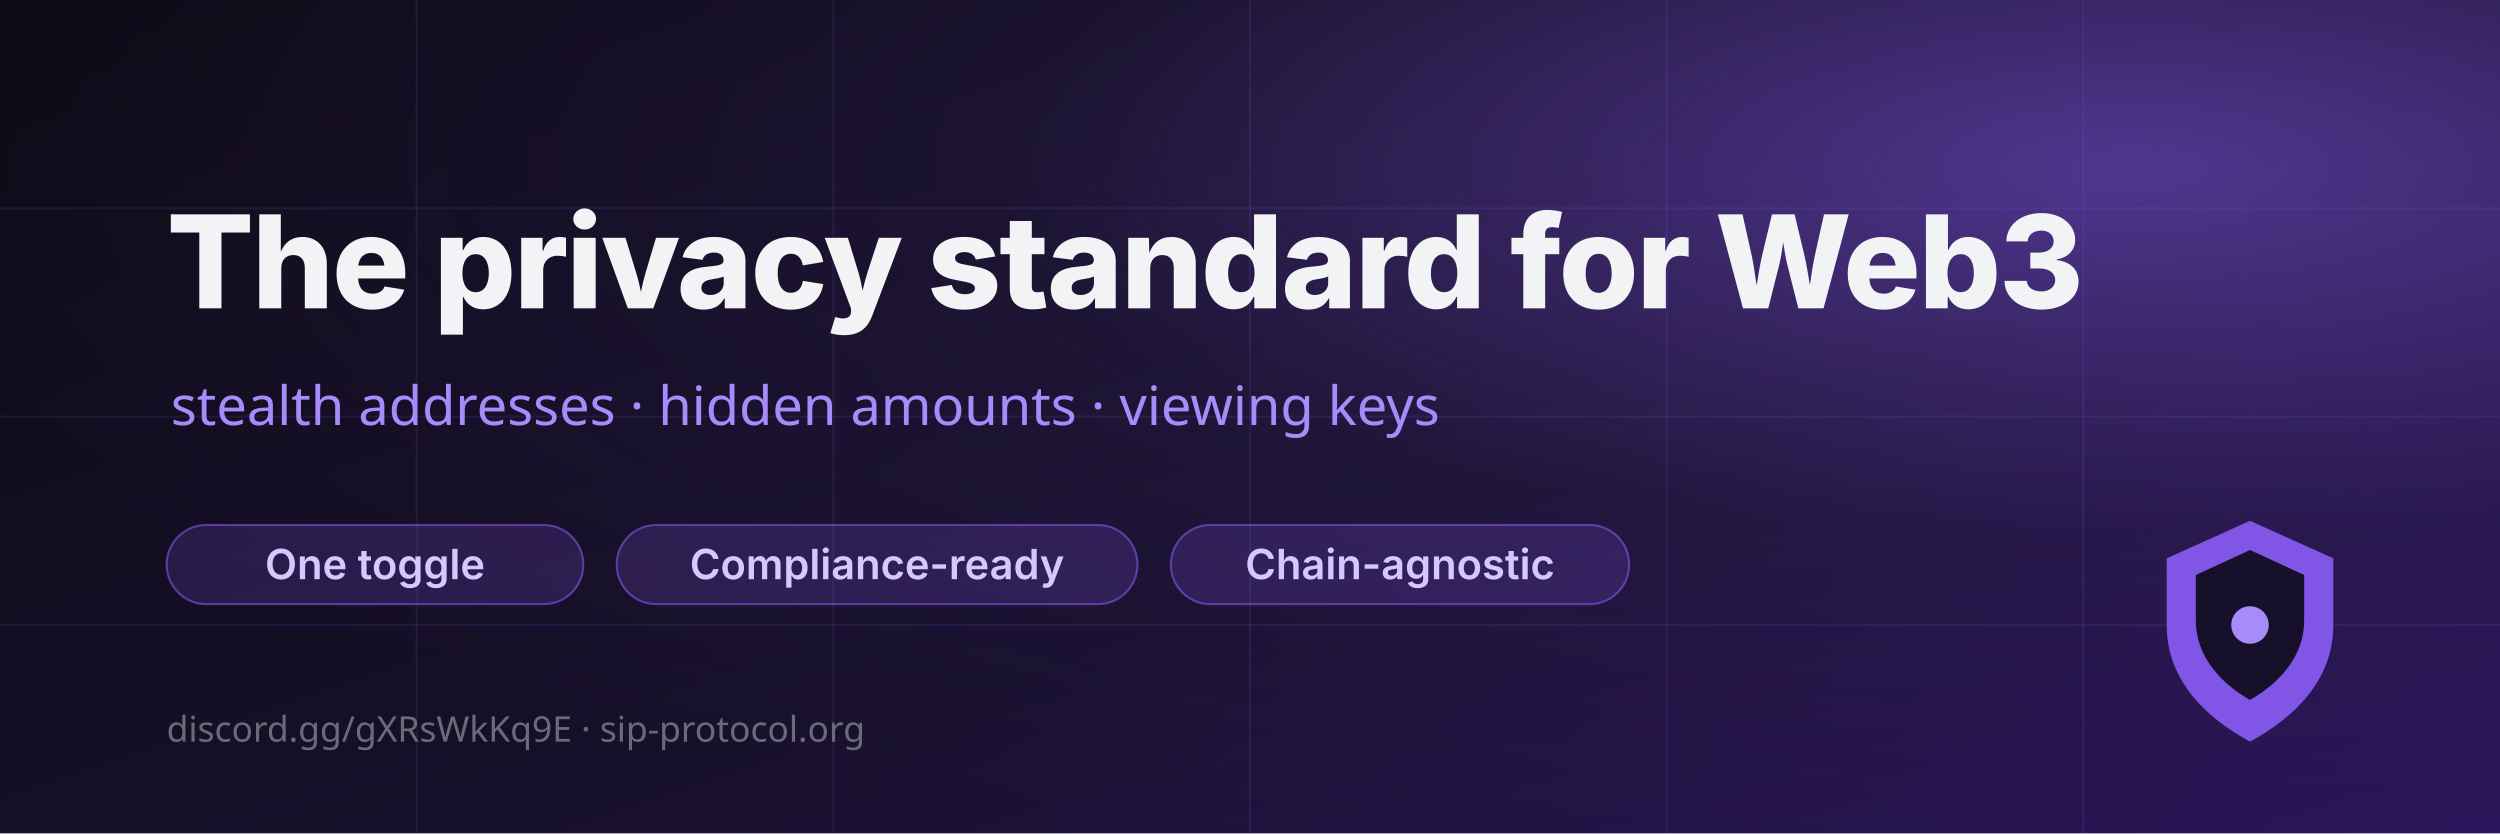
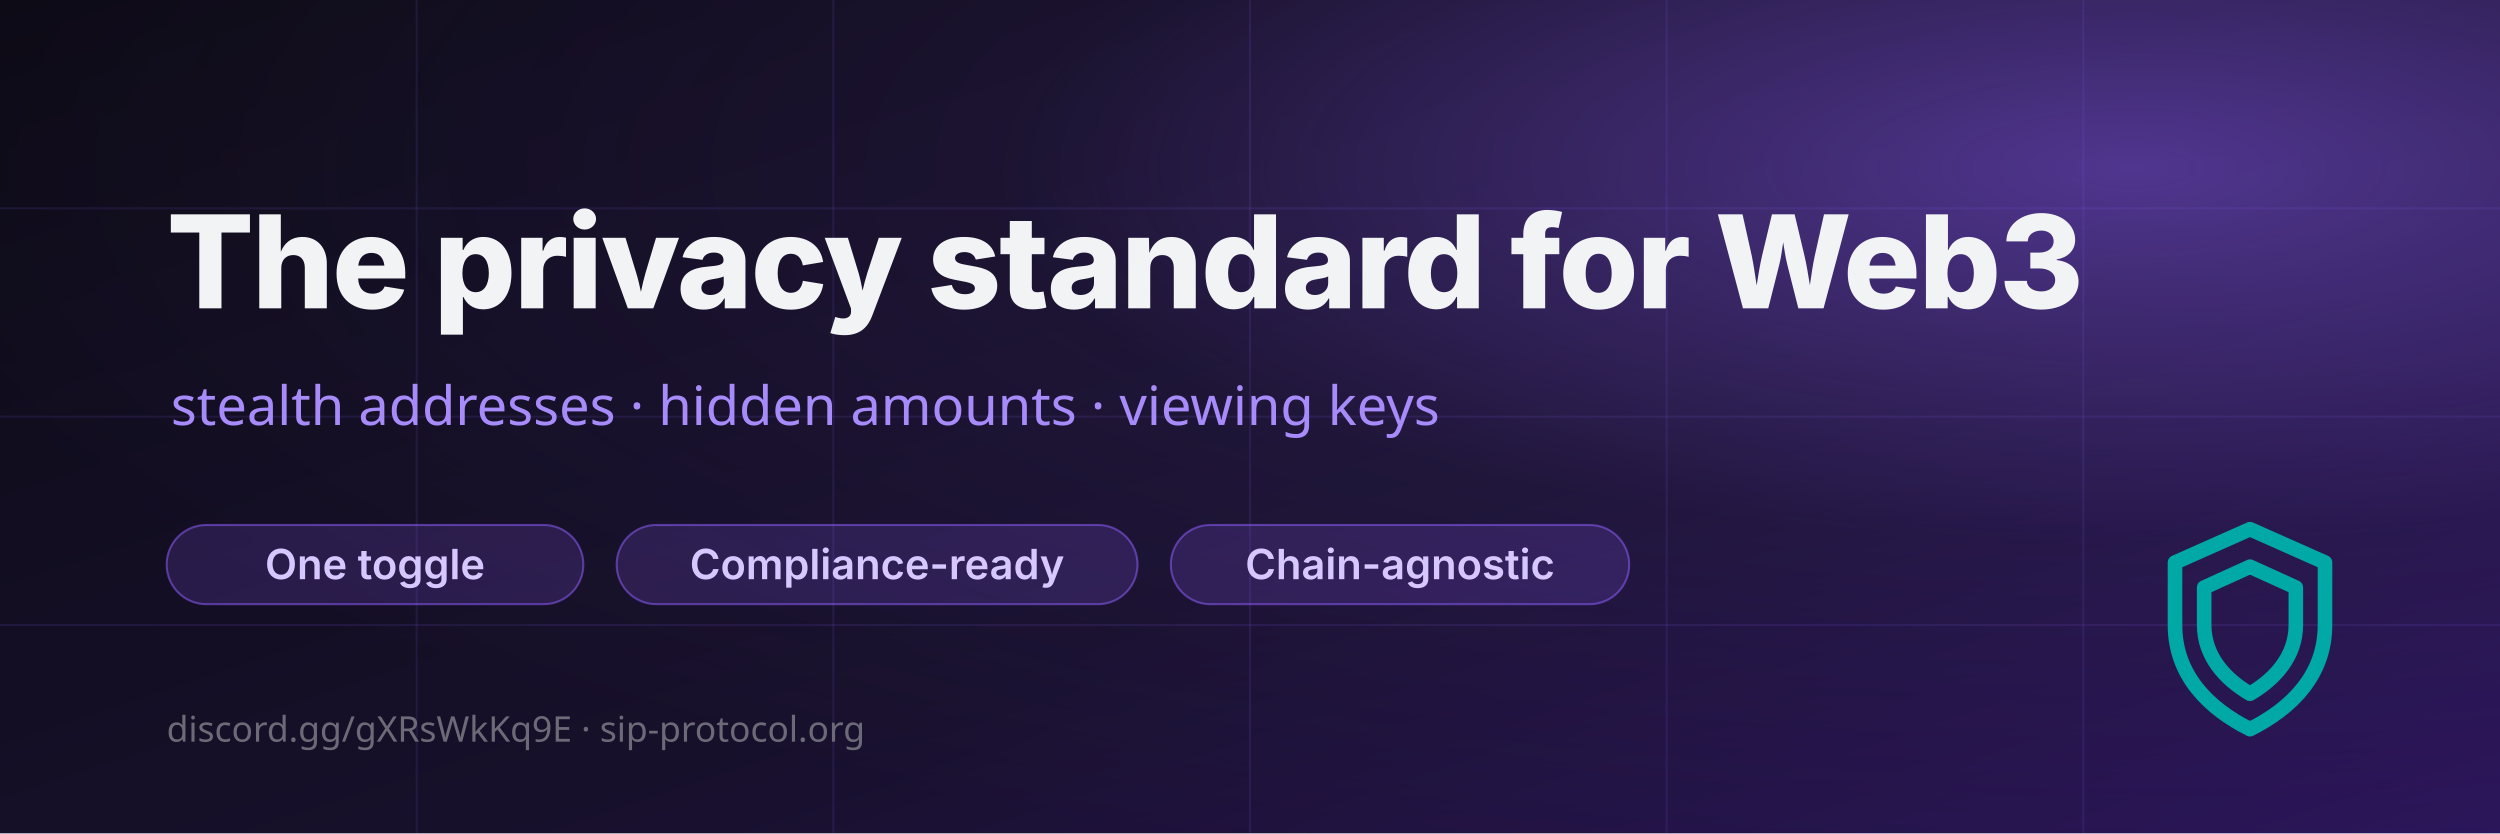
<svg xmlns="http://www.w3.org/2000/svg" viewBox="0 0 1200 400">
  <defs>
    <linearGradient id="bg" x1="0" y1="0" x2="1" y2="1">
      <stop offset="0" stop-color="#0c0a14" />
      <stop offset=".6" stop-color="#17102b" />
      <stop offset="1" stop-color="#2a1458" />
    </linearGradient>
    <radialGradient id="glow" cx=".85" cy=".2" r=".9">
      <stop offset="0" stop-color="#8b5cf6" stop-opacity=".5" />
      <stop offset=".5" stop-color="#8b5cf6" stop-opacity=".08" />
      <stop offset="1" stop-color="#8b5cf6" stop-opacity="0" />
    </radialGradient>
  </defs>
  <rect width="1200" height="400" fill="url(#bg)" />
  <rect width="1200" height="400" fill="url(#glow)" />
  <g stroke="#8b5cf6" stroke-opacity=".12">
    <path d="M0 100h1200M0 200h1200M0 300h1200" />
    <path d="M200 0v400M400 0v400M600 0v400M800 0v400M1000 0v400" />
  </g>
  <text x="80" y="148" font-family="Inter" font-size="62" font-weight="800" fill="#f2f3f5" letter-spacing="-1">The privacy standard for Web3</text>
  <text x="82" y="204" font-family="JetBrains Mono" font-size="26" fill="#a78bfa">stealth addresses · hidden amounts · viewing keys</text>
  <g font-family="Inter" font-size="20" font-weight="600">
    <rect x="80" y="252" rx="19" width="200" height="38" fill="#8b5cf6" fill-opacity=".18" stroke="#8b5cf6" stroke-opacity=".55" />
    <text x="180" y="278" fill="#d6c7ff" text-anchor="middle">One toggle</text>
    <rect x="296" y="252" rx="19" width="250" height="38" fill="#8b5cf6" fill-opacity=".18" stroke="#8b5cf6" stroke-opacity=".55" />
    <text x="421" y="278" fill="#d6c7ff" text-anchor="middle">Compliance-ready</text>
    <rect x="562" y="252" rx="19" width="220" height="38" fill="#8b5cf6" fill-opacity=".18" stroke="#8b5cf6" stroke-opacity=".55" />
    <text x="672" y="278" fill="#d6c7ff" text-anchor="middle">Chain-agnostic</text>
  </g>
-   <g transform="translate(1040,250)">
-     <path d="M40 0l40 18v32c0 26-18 44-40 56C18 94 0 76 0 50V18L40 0z" fill="#8b5cf6" fill-opacity=".9" />
-     <path d="M40 14l26 12v22c0 17-12 30-26 38-14-8-26-21-26-38V26l26-12z" fill="#17102b" />
-     <circle cx="40" cy="50" r="9" fill="#a78bfa" />
+   <g transform="translate(1040,250)" fill="none" stroke="#00A9A5" stroke-width="7" stroke-linejoin="round">
+     <path d="M40 4l36 16v30c0 24-16 40-36 50C20 90 4 74 4 50V20L40 4z" />
+     <path d="M40 22l22 10v18c0 15-10 26-22 33-12-7-22-18-22-33V32l22-10z" />
  </g>
  <text x="80" y="356" font-family="JetBrains Mono" font-size="17" fill="#6d6a78">discord.gg/gXRsWkKq9E · sip-protocol.org</text>
</svg>
